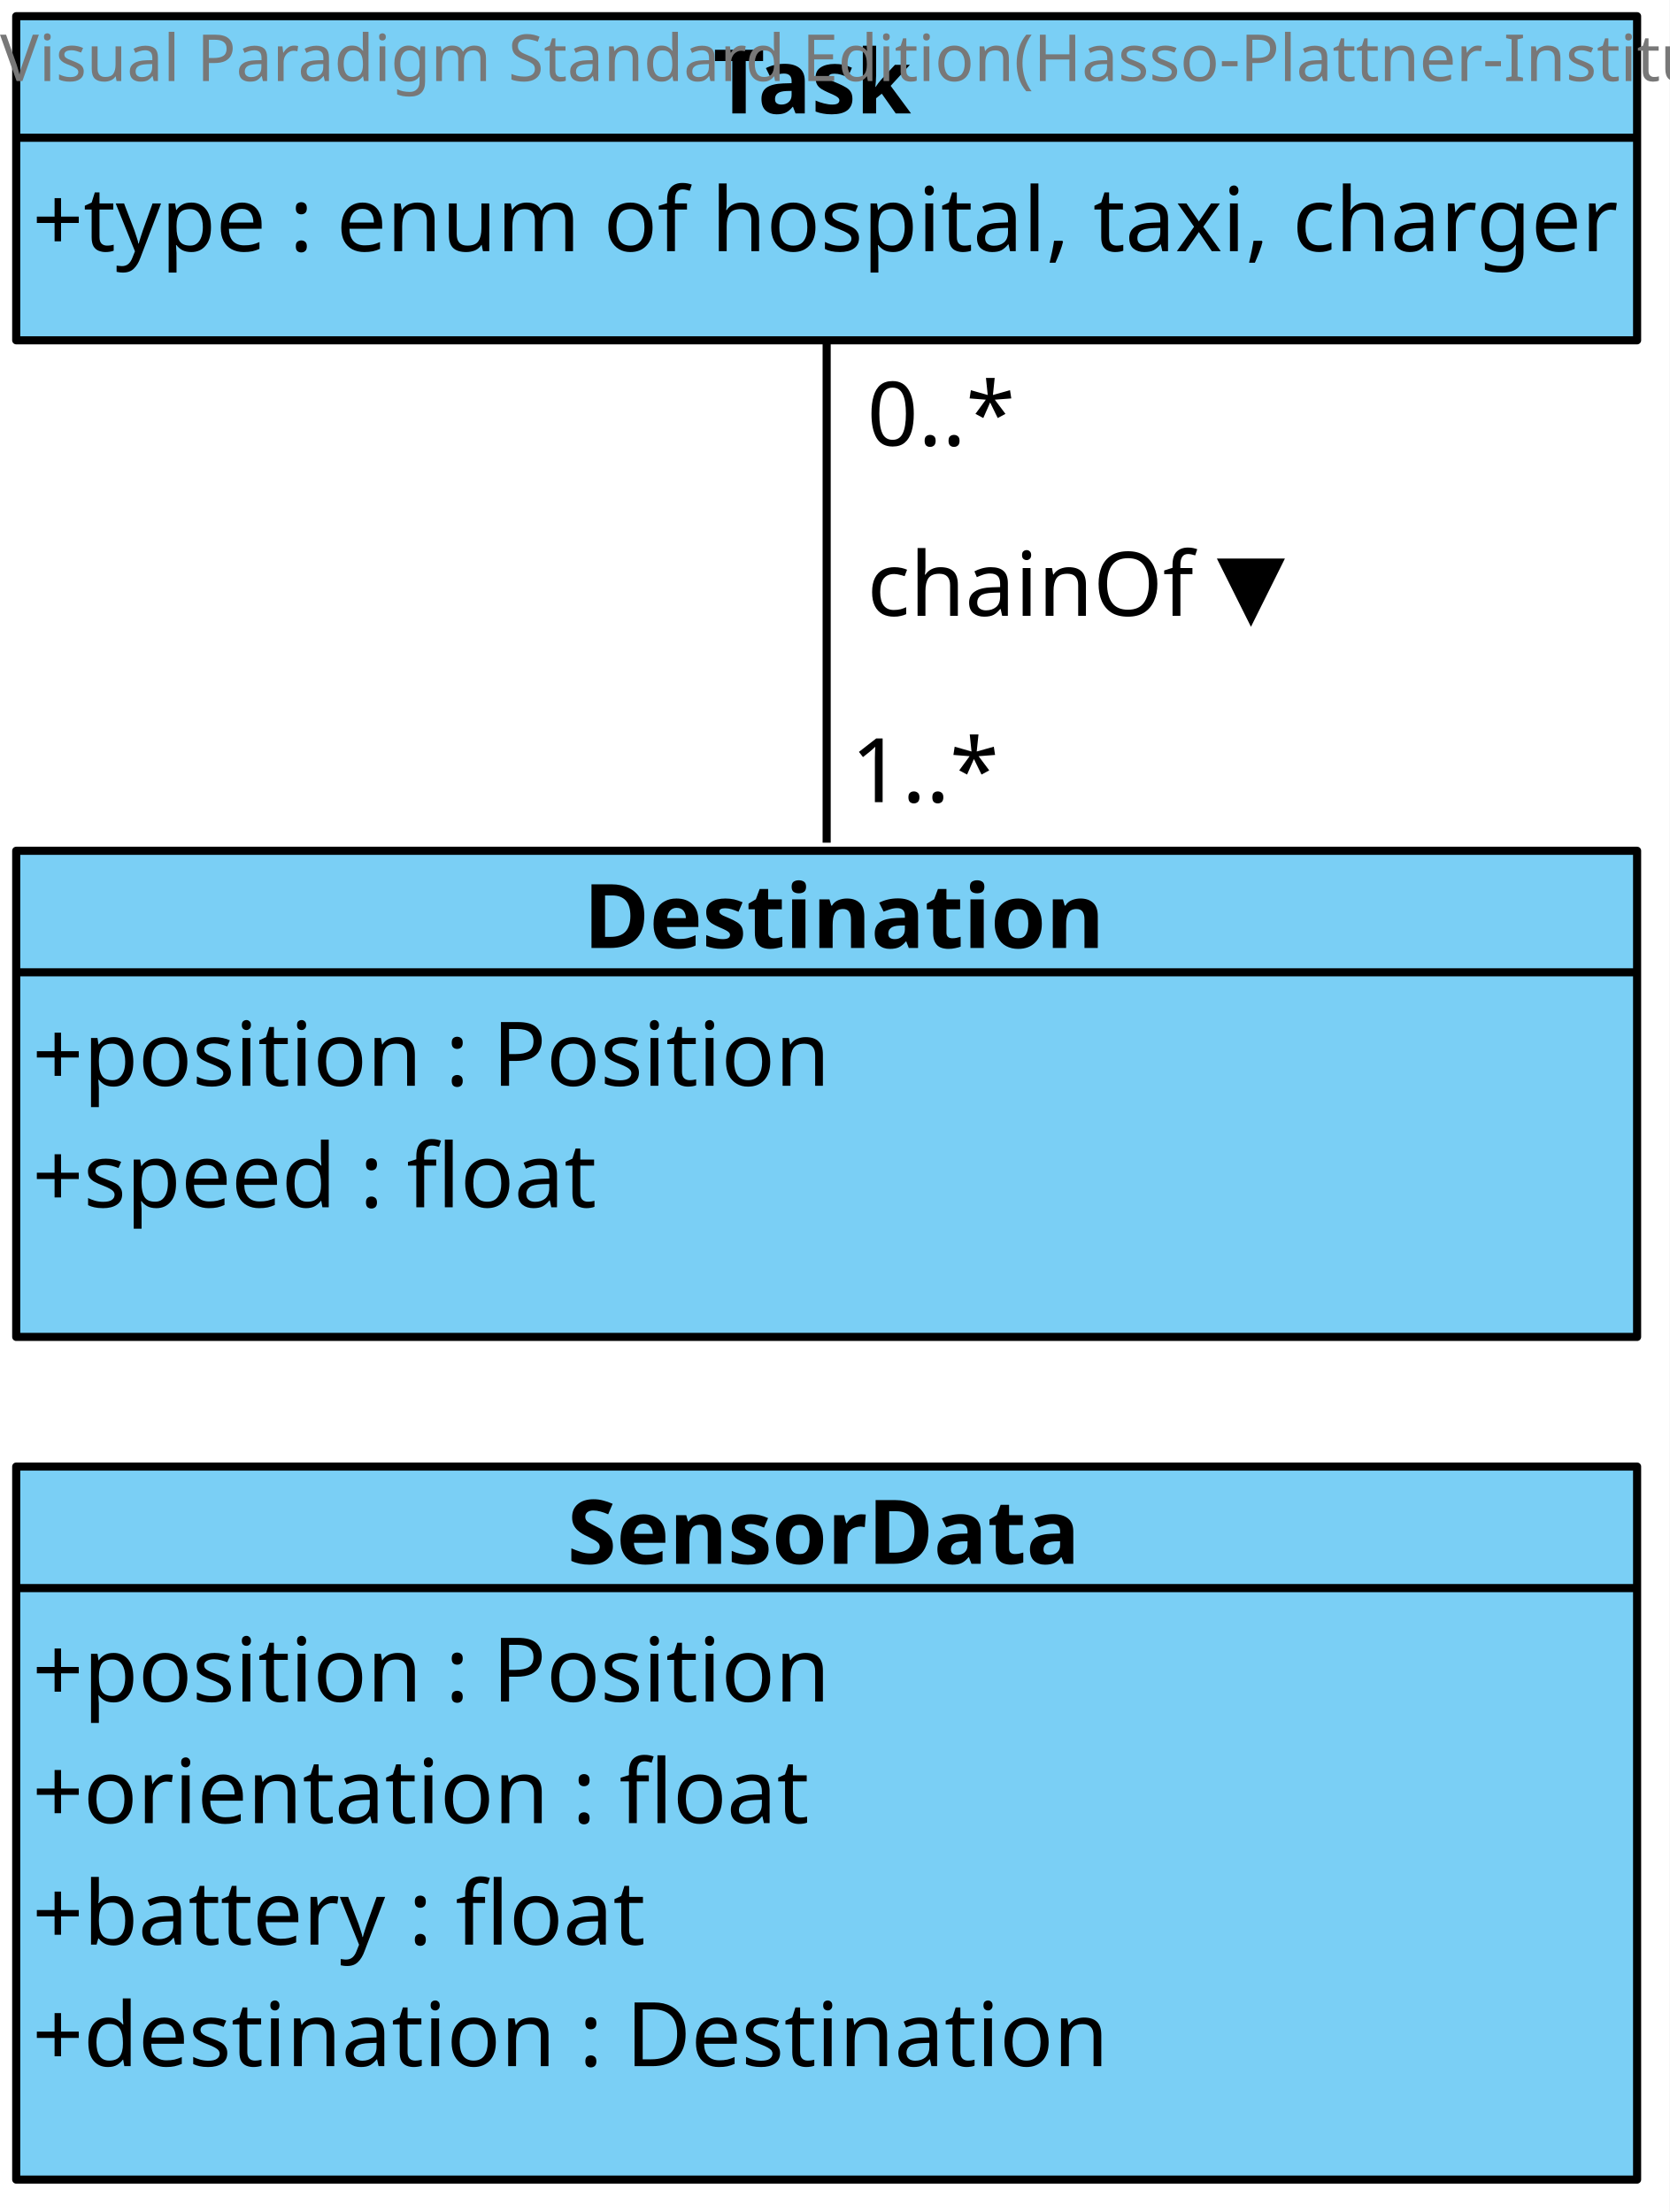
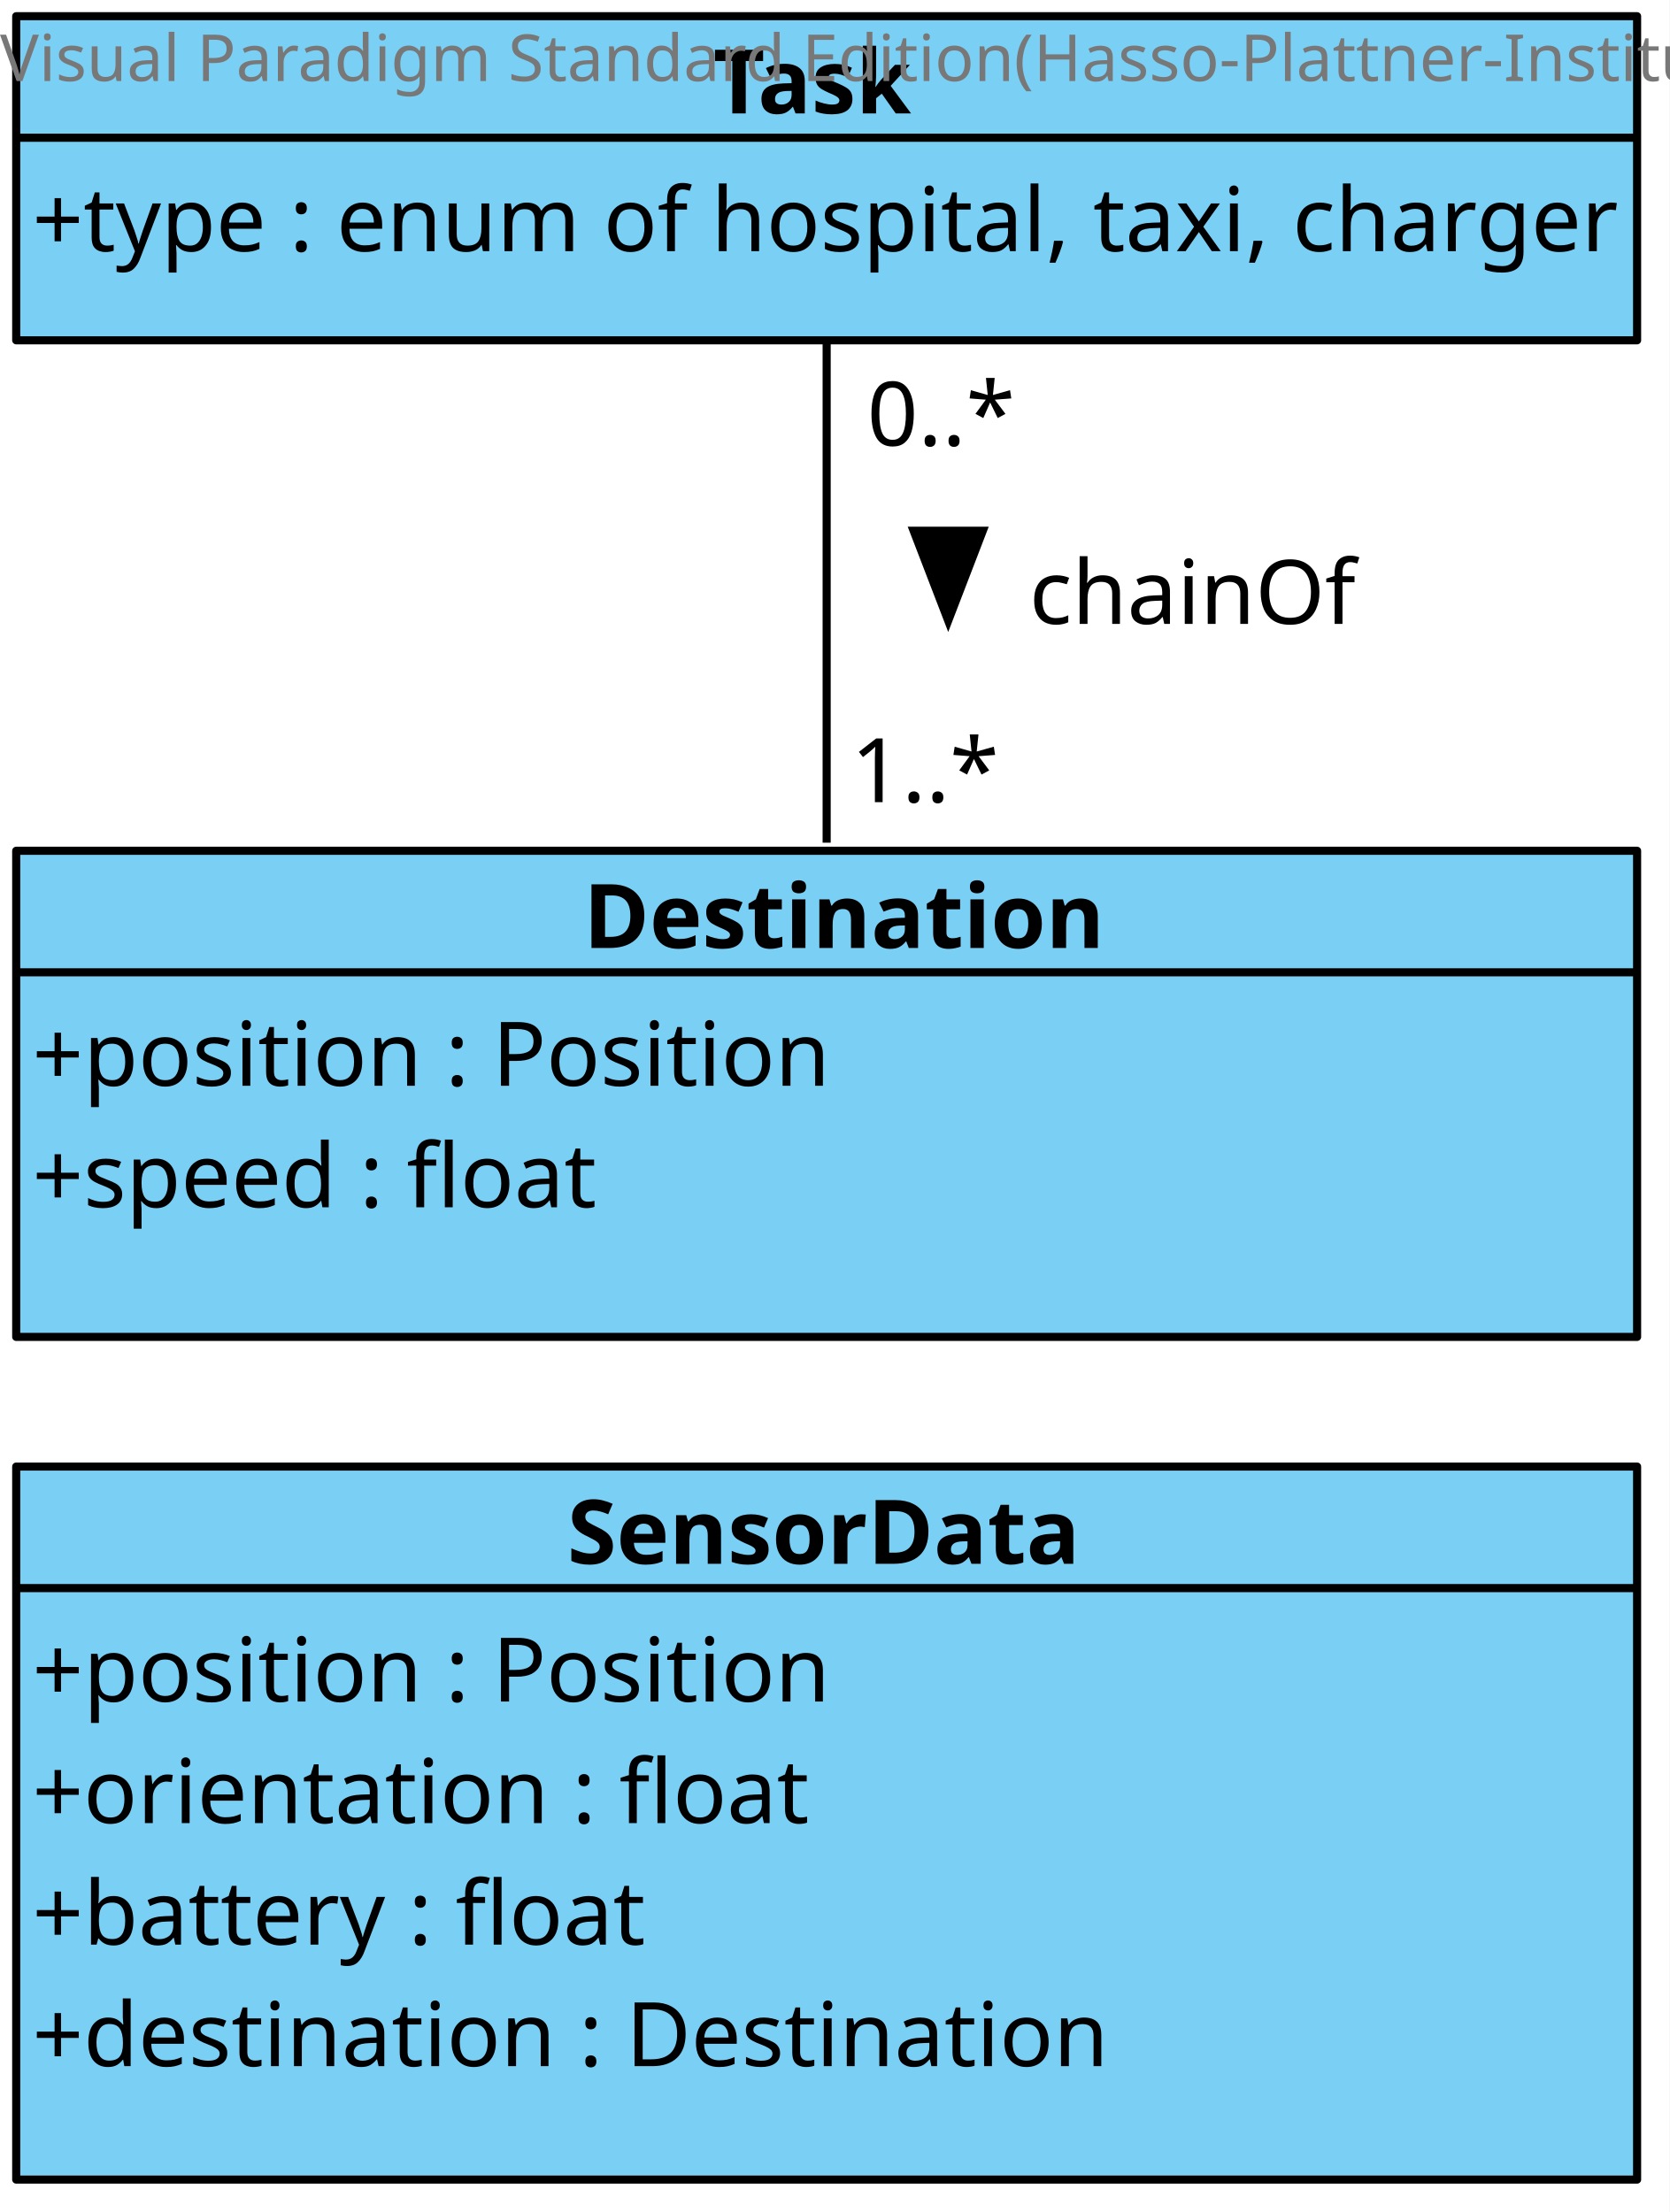
<svg xmlns="http://www.w3.org/2000/svg" fill-opacity="0" color-rendering="auto" color-interpolation="auto" text-rendering="auto" stroke="rgb(0,0,0)" stroke-linecap="square" width="206" stroke-miterlimit="10" shape-rendering="auto" stroke-opacity="0" fill="rgb(0,0,0)" stroke-dasharray="none" font-weight="normal" stroke-width="1" height="273" font-family="'Dialog'" font-style="normal" stroke-linejoin="miter" font-size="12" stroke-dashoffset="0" image-rendering="auto">
  <defs id="genericDefs" />
  <g>
    <defs id="defs1">
      <clipPath clipPathUnits="userSpaceOnUse" id="clipPath1">
        <path d="M-7 -7 L211 -7 L211 71 L-7 71 L-7 -7 Z" />
      </clipPath>
      <clipPath clipPathUnits="userSpaceOnUse" id="clipPath2">
        <path d="M0 0 L0 45 L200 45 L200 0 Z" />
      </clipPath>
      <clipPath clipPathUnits="userSpaceOnUse" id="clipPath3">
        <path d="M0 0 L0 15 L200 15 L200 0 Z" />
      </clipPath>
      <clipPath clipPathUnits="userSpaceOnUse" id="clipPath4">
        <path d="M-7 -7 L211 -7 L211 99 L-7 99 L-7 -7 Z" />
      </clipPath>
      <clipPath clipPathUnits="userSpaceOnUse" id="clipPath5">
        <path d="M0 0 L0 73 L200 73 L200 0 Z" />
      </clipPath>
      <clipPath clipPathUnits="userSpaceOnUse" id="clipPath6">
        <path d="M-7 -7 L211 -7 L211 51 L-7 51 L-7 -7 Z" />
      </clipPath>
      <clipPath clipPathUnits="userSpaceOnUse" id="clipPath7">
        <path d="M0 0 L0 25 L200 25 L200 0 Z" />
      </clipPath>
      <clipPath clipPathUnits="userSpaceOnUse" id="clipPath8">
        <path d="M-7 -7 L41 -7 L41 31 L-7 31 L-7 -7 Z" />
      </clipPath>
      <clipPath clipPathUnits="userSpaceOnUse" id="clipPath9">
        <path d="M0 0 L0 20 L30 20 L30 0 Z" />
      </clipPath>
      <clipPath clipPathUnits="userSpaceOnUse" id="clipPath10">
        <path d="M-7 -7 L39 -7 L39 31 L-7 31 L-7 -7 Z" />
      </clipPath>
      <clipPath clipPathUnits="userSpaceOnUse" id="clipPath11">
        <path d="M0 0 L0 20 L28 20 L28 0 Z" />
      </clipPath>
      <clipPath clipPathUnits="userSpaceOnUse" id="clipPath12">
        <path d="M0 0 L204 0 L204 266 L0 266 L0 0 Z" />
      </clipPath>
      <clipPath clipPathUnits="userSpaceOnUse" id="clipPath13">
-         <path d="M-63 -20 L126 -20 L126 40 L-63 40 L-63 -20 Z" />
+         <path d="M-66 -23 L132 -23 L132 46 L-66 46 L-66 -23 Z" />
+       </clipPath>
+       <clipPath clipPathUnits="userSpaceOnUse" id="clipPath14">
+         <path d="M-71 -26 L127 -26 L127 43 L-71 43 L-71 -26 Z" />
      </clipPath>
    </defs>
    <g fill="white" text-rendering="geometricPrecision" fill-opacity="1" stroke-opacity="1" stroke="white">
      <rect x="0" width="206" height="273" y="0" stroke="none" />
    </g>
    <g font-size="11" transform="translate(2,105)" fill-opacity="1" fill="rgb(122,207,245)" text-rendering="geometricPrecision" font-family="sans-serif" stroke="rgb(122,207,245)" font-weight="bold" stroke-opacity="1">
      <rect x="0" width="200" height="60" y="0" clip-path="url(#clipPath1)" stroke="none" />
    </g>
    <g stroke-linecap="butt" font-size="11" transform="translate(2,105)" fill-opacity="1" fill="black" text-rendering="geometricPrecision" font-family="sans-serif" stroke-linejoin="round" stroke="black" font-weight="bold" stroke-opacity="1" stroke-miterlimit="0">
      <rect fill="none" x="0" width="200" height="60" y="0" clip-path="url(#clipPath1)" />
      <line y2="15" fill="none" x1="0" clip-path="url(#clipPath1)" x2="200" y1="15" />
    </g>
    <g font-size="11" transform="matrix(1,0,0,1,2,120)" fill-opacity="1" fill="black" text-rendering="geometricPrecision" font-family="sans-serif" stroke="black" stroke-opacity="1">
      <text x="2" xml:space="preserve" y="14" clip-path="url(#clipPath2)" stroke="none">+position : Position</text>
    </g>
    <g font-size="11" transform="matrix(1,0,0,1,2,120)" fill-opacity="1" fill="black" text-rendering="geometricPrecision" font-family="sans-serif" stroke="black" stroke-opacity="1">
      <text x="2" xml:space="preserve" y="29" clip-path="url(#clipPath2)" stroke="none">+speed : float</text>
    </g>
    <g font-size="11" transform="translate(2,105)" fill-opacity="1" fill="black" text-rendering="geometricPrecision" font-family="sans-serif" stroke="black" font-weight="bold" stroke-opacity="1">
      <text x="70" xml:space="preserve" y="12" clip-path="url(#clipPath3)" stroke="none">Destination</text>
    </g>
    <g font-size="11" transform="translate(2,181)" fill-opacity="1" fill="rgb(122,207,245)" text-rendering="geometricPrecision" font-family="sans-serif" stroke="rgb(122,207,245)" font-weight="bold" stroke-opacity="1">
      <rect x="0" width="200" height="88" y="0" clip-path="url(#clipPath4)" stroke="none" />
    </g>
    <g stroke-linecap="butt" font-size="11" transform="translate(2,181)" fill-opacity="1" fill="black" text-rendering="geometricPrecision" font-family="sans-serif" stroke-linejoin="round" stroke="black" font-weight="bold" stroke-opacity="1" stroke-miterlimit="0">
      <rect fill="none" x="0" width="200" height="88" y="0" clip-path="url(#clipPath4)" />
      <line y2="15" fill="none" x1="0" clip-path="url(#clipPath4)" x2="200" y1="15" />
    </g>
    <g font-size="11" transform="matrix(1,0,0,1,2,196)" fill-opacity="1" fill="black" text-rendering="geometricPrecision" font-family="sans-serif" stroke="black" stroke-opacity="1">
      <text x="2" xml:space="preserve" y="14" clip-path="url(#clipPath5)" stroke="none">+position : Position</text>
    </g>
    <g font-size="11" transform="matrix(1,0,0,1,2,196)" fill-opacity="1" fill="black" text-rendering="geometricPrecision" font-family="sans-serif" stroke="black" stroke-opacity="1">
      <text x="2" xml:space="preserve" y="29" clip-path="url(#clipPath5)" stroke="none">+orientation : float</text>
    </g>
    <g font-size="11" transform="matrix(1,0,0,1,2,196)" fill-opacity="1" fill="black" text-rendering="geometricPrecision" font-family="sans-serif" stroke="black" stroke-opacity="1">
      <text x="2" xml:space="preserve" y="44" clip-path="url(#clipPath5)" stroke="none">+battery : float</text>
    </g>
    <g font-size="11" transform="matrix(1,0,0,1,2,196)" fill-opacity="1" fill="black" text-rendering="geometricPrecision" font-family="sans-serif" stroke="black" stroke-opacity="1">
      <text x="2" xml:space="preserve" y="59" clip-path="url(#clipPath5)" stroke="none">+destination : Destination</text>
    </g>
    <g font-size="11" transform="translate(2,181)" fill-opacity="1" fill="black" text-rendering="geometricPrecision" font-family="sans-serif" stroke="black" font-weight="bold" stroke-opacity="1">
      <text x="68" xml:space="preserve" y="12" clip-path="url(#clipPath3)" stroke="none">SensorData</text>
    </g>
    <g font-size="11" transform="translate(2,2)" fill-opacity="1" fill="rgb(122,207,245)" text-rendering="geometricPrecision" font-family="sans-serif" stroke="rgb(122,207,245)" font-weight="bold" stroke-opacity="1">
      <rect x="0" width="200" height="40" y="0" clip-path="url(#clipPath6)" stroke="none" />
    </g>
    <g stroke-linecap="butt" font-size="11" transform="translate(2,2)" fill-opacity="1" fill="black" text-rendering="geometricPrecision" font-family="sans-serif" stroke-linejoin="round" stroke="black" font-weight="bold" stroke-opacity="1" stroke-miterlimit="0">
      <rect fill="none" x="0" width="200" height="40" y="0" clip-path="url(#clipPath6)" />
      <line y2="15" fill="none" x1="0" clip-path="url(#clipPath6)" x2="200" y1="15" />
    </g>
    <g font-size="11" transform="matrix(1,0,0,1,2,17)" fill-opacity="1" fill="black" text-rendering="geometricPrecision" font-family="sans-serif" stroke="black" stroke-opacity="1">
      <text x="2" xml:space="preserve" y="14" clip-path="url(#clipPath7)" stroke="none">+type : enum of hospital, taxi, charger</text>
    </g>
    <g font-size="11" transform="translate(2,2)" fill-opacity="1" fill="black" text-rendering="geometricPrecision" font-family="sans-serif" stroke="black" font-weight="bold" stroke-opacity="1">
      <text x="86" xml:space="preserve" y="12" clip-path="url(#clipPath3)" stroke="none">Task</text>
    </g>
    <g font-size="11" transform="translate(101,41)" fill-opacity="1" fill="black" text-rendering="geometricPrecision" font-family="sans-serif" stroke="black" stroke-opacity="1">
      <text x="6" xml:space="preserve" y="14" clip-path="url(#clipPath9)" stroke="none">0..*</text>
    </g>
    <g font-size="11" transform="translate(100,85)" fill-opacity="1" fill="black" text-rendering="geometricPrecision" font-family="sans-serif" stroke="black" stroke-opacity="1">
      <text x="5" xml:space="preserve" y="14" clip-path="url(#clipPath11)" stroke="none">1..*</text>
    </g>
    <g stroke-linecap="butt" font-size="11" transform="translate(2,-58)" fill-opacity="1" fill="black" text-rendering="geometricPrecision" font-family="sans-serif" stroke-linejoin="round" stroke="black" stroke-opacity="1">
      <line y2="162" fill="none" x1="100" clip-path="url(#clipPath12)" x2="100" y1="100" />
    </g>
-     <g font-size="11" transform="translate(102,62)" fill-opacity="1" fill="black" text-rendering="geometricPrecision" font-family="sans-serif" stroke="black" stroke-opacity="1">
-       <text x="5" xml:space="preserve" y="14" clip-path="url(#clipPath13)" stroke="none">chainOf ▼</text>
+     <g font-size="11" transform="translate(109,65)" fill-opacity="1" fill="black" text-rendering="geometricPrecision" font-family="sans-serif" stroke="black" stroke-opacity="1">
+       <path d="M8 13 L3 0 L13 0 Z" stroke="none" clip-path="url(#clipPath14)" />
+       <text x="23" xml:space="preserve" y="15" clip-path="url(#clipPath13)" transform="translate(-5,-3)" stroke="none">chainOf</text>
    </g>
    <g fill="rgb(120,120,120)" text-rendering="geometricPrecision" fill-opacity="1" font-size="8" stroke-opacity="1" stroke="rgb(120,120,120)">
      <text x="0" xml:space="preserve" y="10" stroke="none">Visual Paradigm Standard Edition(Hasso-Plattner-Institut)</text>
    </g>
  </g>
</svg>
